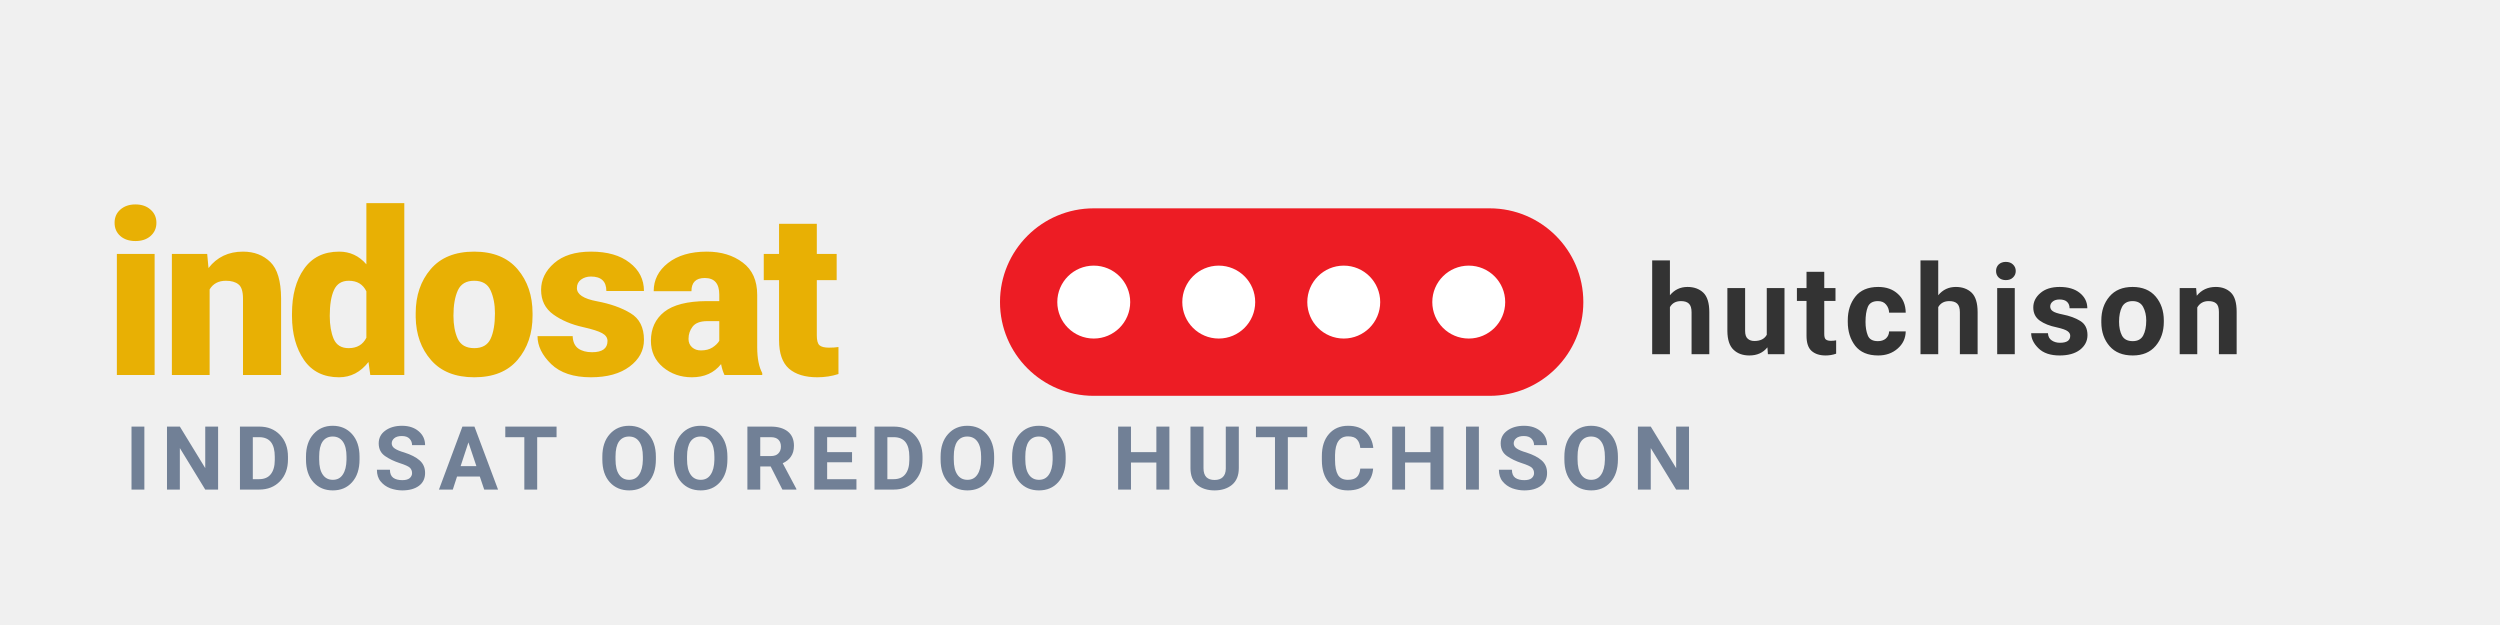
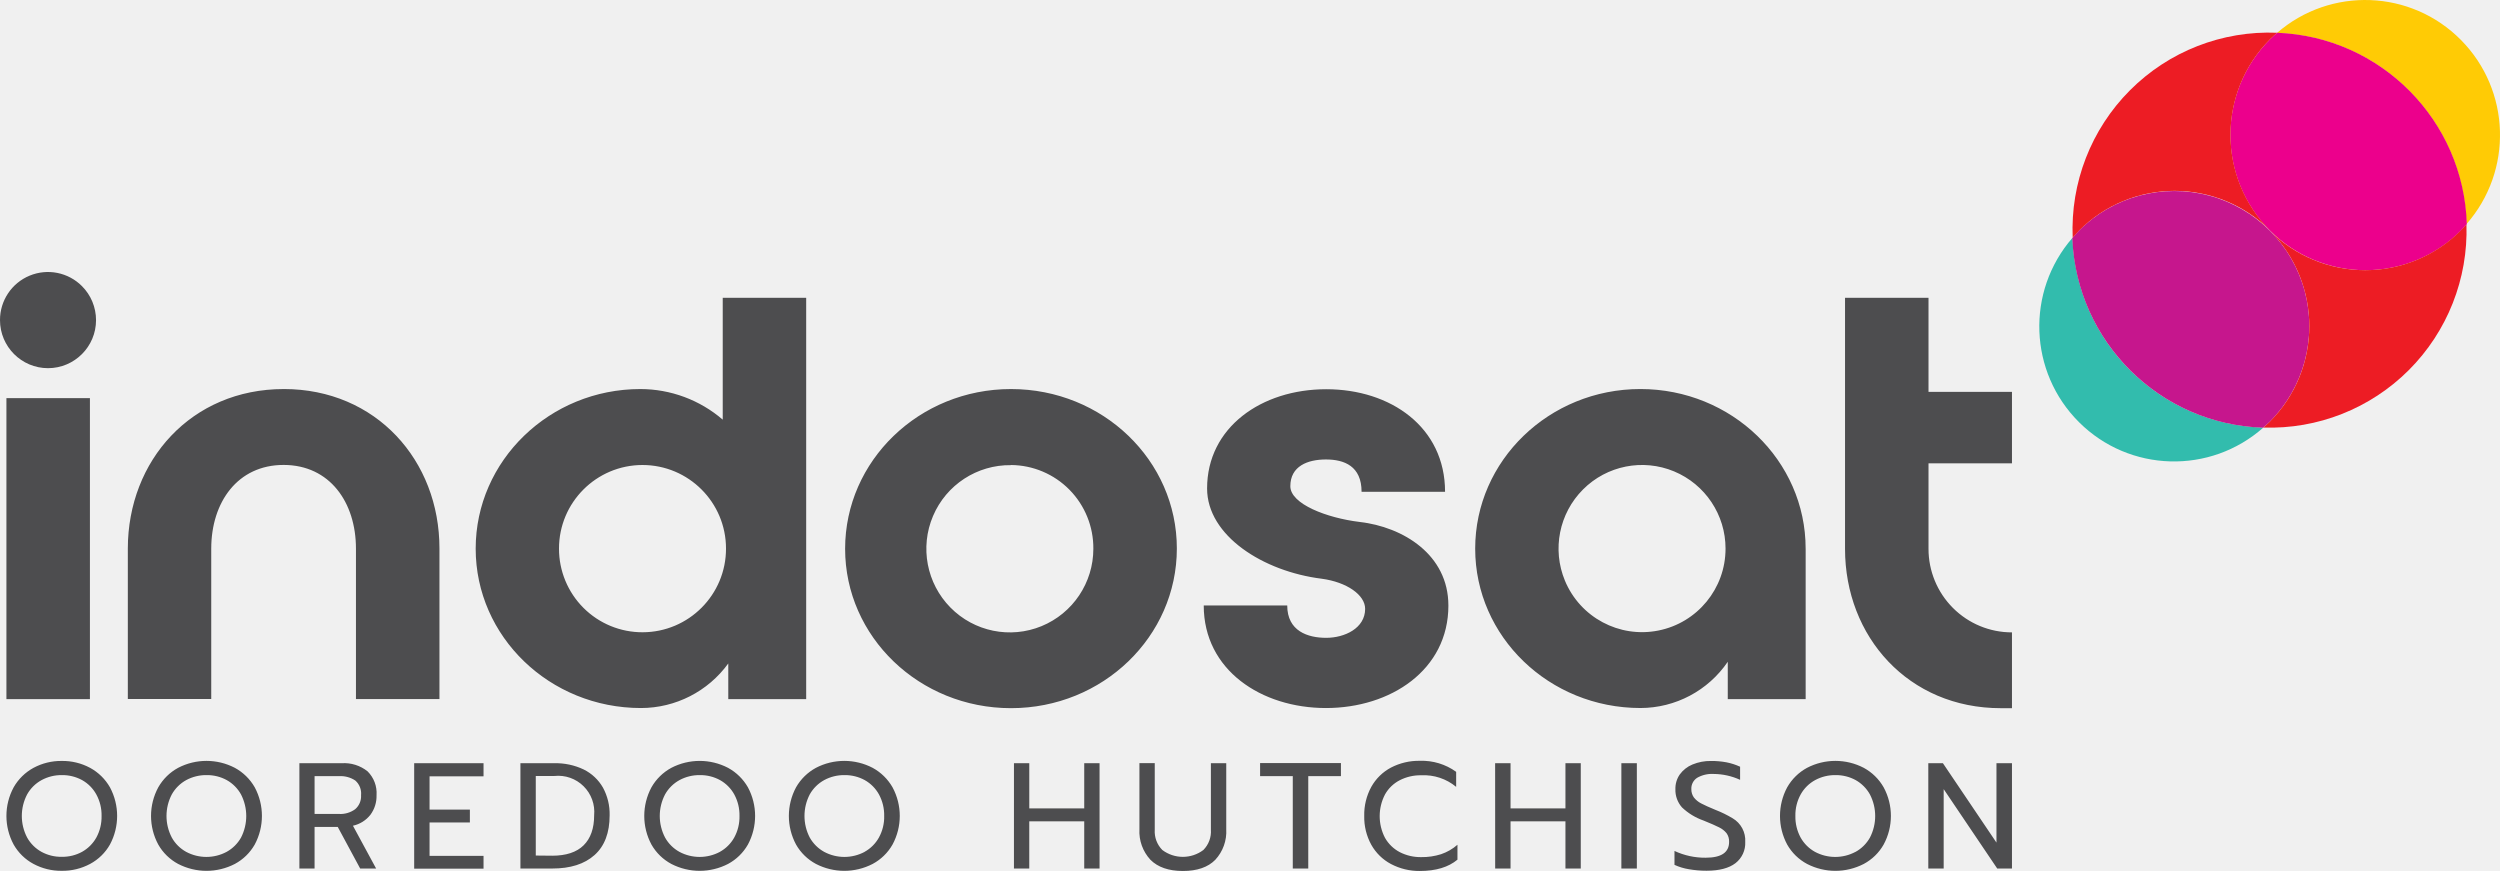
- <svg xmlns="http://www.w3.org/2000/svg" viewBox="0 0 240 60" fill="none" role="img" aria-label="Indosat Ooredoo Hutchison Logo">
-   <g transform="translate(10, 12)">
-     <text x="0" y="24" font-family="system-ui, -apple-system, 'Segoe UI', Roboto, sans-serif" font-weight="900" font-size="22" fill="#E8B004" letter-spacing="-0.5">indosat</text>
-     <g transform="translate(86, 6)">
-       <rect x="0" y="2" width="56" height="18" rx="9" fill="#ED1C24" />
-       <circle cx="9" cy="11" r="3.5" fill="#FFFFFF" />
-       <circle cx="21" cy="11" r="3.5" fill="#FFFFFF" />
-       <circle cx="33" cy="11" r="3.5" fill="#FFFFFF" />
-       <circle cx="45" cy="11" r="3.5" fill="#FFFFFF" />
+ <svg xmlns="http://www.w3.org/2000/svg" width="135.471mm" height="47.197mm" viewBox="0 0 135.471 47.197" version="1.1" id="svg941">
+   <defs id="defs938" />
+   <g id="layer1" transform="translate(18.98287,-131.0657)">
+     <g fill-rule="nonzero" fill="none" id="g18" transform="matrix(0.8740122,0,0,0.8740122,-18.98285,131.0657)">
+       <path d="m 17.593,24.12 c 5.729,0 9.658,4.432 9.653,9.89 v 9.333 h -5.177 v -9.33 c 0,-2.867 -1.624,-5.184 -4.482,-5.187 -2.857,-0.003 -4.486,2.312 -4.49,5.18 v 9.331 H 7.925 v -9.329 c 0.005,-5.461 3.943,-9.887 9.669,-9.887 z m 32.39,-5.656 v 24.881 h -4.83 v -2.211 a 6.69,6.69 0 0 1 -5.413,2.764 c -5.658,0 -10.248,-4.423 -10.248,-9.882 0,-5.458 4.587,-9.895 10.21,-9.895 a 7.84,7.84 0 0 1 5.107,1.897 V 18.464 Z M 39.84,39.2 a 5.181,5.181 0 0 0 5.172,-5.19 5.18,5.18 0 0 0 -5.18,-5.18 5.18,5.18 0 0 0 -5.174,5.187 5.178,5.178 0 0 0 1.516,3.67 5.162,5.162 0 0 0 3.666,1.513 z M 89.8,37.54 c 0,4.008 -3.59,6.358 -7.592,6.358 -4.002,0 -7.577,-2.35 -7.577,-6.358 h 5.177 c 0,1.59 1.277,2.005 2.414,2.005 1.136,0 2.416,-0.588 2.416,-1.797 0,-0.864 -1.139,-1.658 -2.692,-1.867 -3.621,-0.45 -7.107,-2.662 -7.107,-5.597 0,-3.794 3.38,-6.152 7.383,-6.152 4.002,0 7.371,2.35 7.371,6.358 h -5.176 c 0,-1.588 -1.07,-2.003 -2.209,-2.003 -1.139,0 -2.208,0.415 -2.208,1.659 0,1.106 2.279,1.968 4.279,2.212 2.725,0.309 5.52,2.038 5.52,5.182 z m 22.15,-3.524 v 9.33 h -4.829 V 41.03 a 6.56,6.56 0 0 1 -5.412,2.867 c -5.659,0 -10.248,-4.423 -10.248,-9.882 0,-5.458 4.584,-9.895 10.243,-9.895 5.658,0 10.245,4.434 10.245,9.895 z m -4.967,0 a 5.185,5.185 0 0 0 -3.194,-4.792 5.171,5.171 0 0 0 -5.642,1.122 5.19,5.19 0 0 0 -1.124,5.651 5.177,5.177 0 0 0 9.96,-1.98 z m 12.584,-15.552 v 5.833 h 5.174 v 4.431 h -5.174 v 5.296 a 5.178,5.178 0 0 0 1.513,3.667 5.162,5.162 0 0 0 3.661,1.516 v 4.7 h -0.69 c -5.726,0 -9.66,-4.424 -9.66,-9.883 V 18.464 Z M 62.68,43.906 c -5.682,0 -10.283,-4.423 -10.283,-9.882 0,-5.458 4.59,-9.903 10.284,-9.903 5.693,0 10.283,4.423 10.283,9.884 0,5.462 -4.59,9.901 -10.283,9.901 z m 0,-15.067 a 5.177,5.177 0 0 0 -4.832,3.152 5.19,5.19 0 0 0 1.077,5.674 5.171,5.171 0 0 0 5.65,1.156 5.185,5.185 0 0 0 3.212,-4.797 5.154,5.154 0 0 0 -1.478,-3.657 5.138,5.138 0 0 0 -3.628,-1.536 v 0.008 z M 5.954,19.847 A 2.98,2.98 0 0 1 2.977,22.827 2.98,2.98 0 0 1 0,19.848 2.974,2.974 0 0 1 5.082,17.74 c 0.558,0.558 0.872,1.317 0.872,2.108 z m -5.556,4.838 h 5.177 v 18.66 H 0.398 Z" fill="#4d4d4f" id="path2" />
+       <path d="m 149.354,5.609 a 12.206,12.206 0 0 1 3.564,8.288 8.379,8.379 0 0 0 -0.343,-11.422 8.347,8.347 0 0 0 -11.402,-0.433 c 3.08,0.11 6.003,1.384 8.181,3.567 z" fill="#ffcb05" id="path4" />
+       <path d="m 132.05,22.936 a 12.206,12.206 0 0 1 -3.558,-8.19 8.376,8.376 0 0 0 0.413,11.436 8.345,8.345 0 0 0 11.421,0.327 12.169,12.169 0 0 1 -8.275,-3.573 z" fill="#32bcad" id="path6" />
+       <path d="m 128.895,14.298 c -0.146,0.147 -0.27,0.304 -0.414,0.461 0.25,6.425 5.42,11.56 11.837,11.758 0.138,-0.122 0.27,-0.239 0.409,-0.372 a 8.387,8.387 0 0 0 2.164,-8.092 8.372,8.372 0 0 0 -5.916,-5.924 8.356,8.356 0 0 0 -8.08,2.17 z" fill="#c6168d" id="path8" />
+       <path d="m 130.522,21.066 c -0.095,-0.14 -0.176,-0.29 -0.27,-0.436 0.094,0.146 0.175,0.295 0.27,0.436 z m 0.711,0.965 c -0.089,-0.111 -0.167,-0.228 -0.251,-0.339 0.084,0.111 0.162,0.228 0.251,0.34 z m 6.49,4.114 c -0.214,-0.054 -0.43,-0.105 -0.641,-0.173 0.21,0.068 0.427,0.12 0.64,0.173 z m 2.281,0.347 c -0.227,0 -0.454,-0.027 -0.682,-0.051 0.228,0.024 0.455,0.038 0.682,0.051 z m -1.139,-0.119 z m -3.38,-1.03 c -0.181,-0.087 -0.365,-0.165 -0.541,-0.27 0.176,0.105 0.36,0.183 0.54,0.27 z m -1.088,-0.583 c -0.157,-0.094 -0.317,-0.181 -0.468,-0.27 0.151,0.089 0.316,0.173 0.468,0.27 z m -1.077,-0.731 c -0.12,-0.093 -0.24,-0.174 -0.357,-0.271 0.116,0.092 0.238,0.178 0.357,0.27 z m 3.274,1.775 c -0.2,-0.073 -0.4,-0.141 -0.6,-0.222 0.2,0.081 0.4,0.149 0.6,0.222 z" fill="#ed1c24" id="path10" />
+       <path d="m 140.74,14.298 a 8.358,8.358 0 0 0 11.832,0 c 0.127,-0.13 0.251,-0.27 0.37,-0.398 C 152.749,7.46 147.607,2.272 141.179,2.031 a 8.161,8.161 0 0 0 -0.452,0.418 8.39,8.39 0 0 0 0.013,11.85 z" fill="#ec008c" id="path12" />
+       <path d="m 140.74,2.438 c 0.144,-0.144 0.29,-0.271 0.439,-0.407 a 12.168,12.168 0 0 0 -9.121,3.566 12.207,12.207 0 0 0 -3.552,9.138 c 0.13,-0.152 0.27,-0.304 0.403,-0.447 a 8.356,8.356 0 0 1 11.831,0 8.39,8.39 0 0 1 0,-11.85 z m 12.178,11.47 c -0.116,0.133 -0.235,0.271 -0.36,0.39 a 8.358,8.358 0 0 1 -11.831,0 8.387,8.387 0 0 1 0,11.847 c -0.127,0.13 -0.27,0.244 -0.4,0.364 3.37,0.112 6.636,-1.18 9.022,-3.567 a 12.223,12.223 0 0 0 3.57,-9.034 z" fill="#ed1c24" id="path14" />
+       <path d="m 2.078,53.563 a 3.09,3.09 0 0 1 -1.231,-1.2 3.732,3.732 0 0 1 0,-3.55 c 0.29,-0.51 0.717,-0.928 1.231,-1.207 a 3.606,3.606 0 0 1 1.754,-0.428 3.606,3.606 0 0 1 1.754,0.428 c 0.514,0.28 0.94,0.697 1.23,1.206 a 3.754,3.754 0 0 1 0,3.55 3.09,3.09 0 0 1 -1.23,1.201 3.603,3.603 0 0 1 -1.754,0.426 3.603,3.603 0 0 1 -1.754,-0.426 z m 3.007,-0.748 c 0.372,-0.207 0.68,-0.514 0.888,-0.886 0.223,-0.411 0.335,-0.874 0.324,-1.342 a 2.654,2.654 0 0 0 -0.324,-1.33 2.275,2.275 0 0 0 -0.88,-0.89 2.546,2.546 0 0 0 -1.25,-0.311 c -0.44,-0.007 -0.876,0.1 -1.264,0.309 a 2.272,2.272 0 0 0 -0.896,0.886 2.88,2.88 0 0 0 0,2.678 c 0.208,0.373 0.517,0.68 0.89,0.886 0.387,0.21 0.82,0.315 1.259,0.307 0.437,0.007 0.869,-0.098 1.253,-0.307 z m 5.959,0.748 a 3.09,3.09 0 0 1 -1.231,-1.2 3.732,3.732 0 0 1 0,-3.55 c 0.29,-0.51 0.716,-0.928 1.23,-1.207 a 3.805,3.805 0 0 1 3.519,0 c 0.514,0.28 0.94,0.697 1.231,1.206 a 3.754,3.754 0 0 1 0,3.55 c -0.29,0.509 -0.716,0.925 -1.231,1.201 a 3.827,3.827 0 0 1 -3.518,0 z m 3.006,-0.748 c 0.375,-0.206 0.684,-0.513 0.894,-0.886 a 2.923,2.923 0 0 0 0,-2.672 2.283,2.283 0 0 0 -0.883,-0.89 2.53,2.53 0 0 0 -1.247,-0.311 c -0.442,-0.007 -0.878,0.1 -1.267,0.309 a 2.291,2.291 0 0 0 -0.895,0.886 2.89,2.89 0 0 0 0,2.678 c 0.207,0.373 0.516,0.68 0.89,0.886 a 2.66,2.66 0 0 0 2.508,0 z m 4.512,-5.496 h 2.622 a 2.322,2.322 0 0 1 1.605,0.504 c 0.391,0.388 0.595,0.927 0.557,1.477 0.013,0.437 -0.121,0.866 -0.381,1.217 a 1.894,1.894 0 0 1 -1.083,0.678 l 1.437,2.653 h -0.988 l -1.39,-2.578 h -1.438 v 2.578 h -0.941 v -6.53 z m 2.462,3.146 c 0.355,0.02 0.705,-0.084 0.993,-0.292 0.254,-0.216 0.391,-0.54 0.369,-0.873 a 1.069,1.069 0 0 0 -0.358,-0.908 1.649,1.649 0 0 0 -1.004,-0.271 h -1.52 v 2.344 z m 4.655,-3.146 h 4.3 v 0.813 h -3.347 v 2.065 h 2.5 v 0.794 h -2.5 v 2.074 h 3.347 v 0.794 h -4.3 z m 6.587,0 h 2.1 a 4.016,4.016 0 0 1 1.826,0.39 c 0.5,0.247 0.914,0.638 1.191,1.122 0.286,0.527 0.429,1.12 0.414,1.718 0,1.085 -0.312,1.906 -0.936,2.464 -0.624,0.558 -1.5,0.837 -2.628,0.835 h -1.967 v -6.53 z m 1.96,5.735 c 0.87,0 1.524,-0.215 1.958,-0.645 0.435,-0.43 0.653,-1.05 0.653,-1.86 A 2.243,2.243 0 0 0 36.182,48.746 2.236,2.236 0 0 0 34.374,48.11 h -1.156 v 4.933 l 1.007,0.01 z m 7.395,0.509 a 3.106,3.106 0 0 1 -1.231,-1.2 3.754,3.754 0 0 1 0,-3.55 c 0.29,-0.51 0.717,-0.927 1.231,-1.207 a 3.81,3.81 0 0 1 3.518,0 c 0.514,0.28 0.94,0.697 1.231,1.206 a 3.754,3.754 0 0 1 0,3.55 c -0.289,0.509 -0.716,0.925 -1.23,1.201 a 3.832,3.832 0 0 1 -3.519,0 z m 3.01,-0.748 c 0.373,-0.206 0.682,-0.513 0.89,-0.886 0.225,-0.41 0.338,-0.873 0.327,-1.342 a 2.684,2.684 0 0 0 -0.322,-1.33 2.283,2.283 0 0 0 -0.882,-0.89 2.546,2.546 0 0 0 -1.25,-0.311 2.59,2.59 0 0 0 -1.264,0.309 2.291,2.291 0 0 0 -0.896,0.886 2.89,2.89 0 0 0 0,2.678 c 0.208,0.373 0.517,0.68 0.89,0.886 a 2.66,2.66 0 0 0 2.509,0 H 44.63 Z m 5.956,0.748 a 3.106,3.106 0 0 1 -1.232,-1.2 3.754,3.754 0 0 1 0,-3.55 c 0.291,-0.51 0.717,-0.927 1.232,-1.207 a 3.805,3.805 0 0 1 3.518,0 c 0.514,0.28 0.94,0.697 1.231,1.206 0.599,1.108 0.599,2.443 0,3.55 a 3.09,3.09 0 0 1 -1.231,1.201 3.827,3.827 0 0 1 -3.518,0 z m 3.014,-0.748 c 0.374,-0.206 0.683,-0.513 0.89,-0.886 0.226,-0.41 0.34,-0.873 0.328,-1.342 a 2.684,2.684 0 0 0 -0.322,-1.33 2.283,2.283 0 0 0 -0.882,-0.89 2.546,2.546 0 0 0 -1.25,-0.311 2.59,2.59 0 0 0 -1.264,0.309 2.291,2.291 0 0 0 -0.896,0.886 2.901,2.901 0 0 0 0,2.678 c 0.21,0.373 0.519,0.68 0.893,0.886 a 2.66,2.66 0 0 0 2.509,0 H 53.6 Z m 9.264,-5.496 h 0.95 v 2.802 h 3.407 V 47.32 h 0.95 v 6.529 h -0.95 v -2.925 h -3.408 v 2.925 h -0.95 z m 8.459,5.984 a 2.58,2.58 0 0 1 -0.68,-1.897 v -4.093 h 0.95 v 4.128 c -0.031,0.467 0.14,0.926 0.469,1.258 a 2.116,2.116 0 0 0 2.546,0 c 0.329,-0.333 0.499,-0.791 0.466,-1.258 V 47.32 h 0.952 v 4.092 A 2.57,2.57 0 0 1 75.345,53.31 C 74.891,53.77 74.222,54 73.34,54 72.458,54 71.786,53.769 71.324,53.304 Z m 8.828,-5.182 h -2.027 v -0.813 h 5.012 v 0.813 h -2.025 v 5.727 h -0.96 z m 6.088,5.448 a 3.025,3.025 0 0 1 -1.22,-1.193 3.547,3.547 0 0 1 -0.438,-1.789 3.59,3.59 0 0 1 0.438,-1.802 3.014,3.014 0 0 1 1.22,-1.195 3.743,3.743 0 0 1 1.792,-0.42 3.628,3.628 0 0 1 2.249,0.683 v 0.932 a 3.141,3.141 0 0 0 -2.165,-0.718 2.805,2.805 0 0 0 -1.337,0.309 2.21,2.21 0 0 0 -0.91,0.88 2.912,2.912 0 0 0 0,2.69 c 0.214,0.377 0.532,0.685 0.915,0.886 0.411,0.21 0.868,0.317 1.33,0.309 a 3.88,3.88 0 0 0 1.236,-0.182 2.992,2.992 0 0 0 1.012,-0.585 v 0.924 C 89.801,53.766 89.023,54 88.029,54 a 3.743,3.743 0 0 1 -1.788,-0.431 z m 6.457,-6.25 h 0.956 v 2.802 h 3.404 V 47.32 h 0.95 v 6.529 h -0.95 v -2.925 h -3.404 v 2.925 H 92.7 Z m 7.827,0 h 0.96 v 6.529 h -0.96 z m 4.183,6.572 a 3.492,3.492 0 0 1 -0.89,-0.27 v -0.863 a 4.465,4.465 0 0 0 1.932,0.42 c 0.97,0 1.454,-0.326 1.454,-0.978 a 0.86,0.86 0 0 0 -0.157,-0.542 1.353,1.353 0 0 0 -0.458,-0.36 c -0.2,-0.103 -0.522,-0.244 -0.971,-0.426 a 3.696,3.696 0 0 1 -1.334,-0.813 1.628,1.628 0 0 1 -0.409,-1.13 1.533,1.533 0 0 1 0.27,-0.911 c 0.2,-0.275 0.472,-0.49 0.785,-0.618 0.366,-0.152 0.76,-0.227 1.156,-0.22 0.322,-0.003 0.644,0.025 0.96,0.084 0.29,0.058 0.571,0.149 0.84,0.272 v 0.813 a 3.997,3.997 0 0 0 -1.64,-0.364 1.838,1.838 0 0 0 -1.029,0.242 0.795,0.795 0 0 0 -0.354,0.694 0.874,0.874 0 0 0 0.154,0.517 c 0.123,0.157 0.28,0.285 0.457,0.374 0.204,0.109 0.505,0.244 0.902,0.407 0.362,0.14 0.711,0.312 1.044,0.512 0.518,0.302 0.822,0.87 0.785,1.47 a 1.57,1.57 0 0 1 -0.606,1.316 c -0.406,0.311 -1.003,0.467 -1.792,0.467 a 6.298,6.298 0 0 1 -1.099,-0.093 z m 7.329,-0.328 a 3.09,3.09 0 0 1 -1.231,-1.2 3.754,3.754 0 0 1 0,-3.55 c 0.29,-0.51 0.716,-0.928 1.23,-1.207 a 3.805,3.805 0 0 1 3.519,0 c 0.515,0.28 0.941,0.697 1.231,1.206 0.6,1.108 0.6,2.443 0,3.55 a 3.09,3.09 0 0 1 -1.231,1.201 3.827,3.827 0 0 1 -3.518,0 z m 3.01,-0.748 c 0.372,-0.206 0.68,-0.513 0.89,-0.886 a 2.912,2.912 0 0 0 0,-2.672 2.3,2.3 0 0 0 -0.883,-0.89 2.546,2.546 0 0 0 -1.25,-0.311 2.59,2.59 0 0 0 -1.264,0.309 2.272,2.272 0 0 0 -0.896,0.886 c -0.226,0.408 -0.34,0.87 -0.33,1.336 -0.01,0.468 0.102,0.93 0.325,1.342 0.209,0.373 0.517,0.68 0.89,0.886 0.785,0.42 1.727,0.42 2.512,0 h 0.005 z m 4.508,-5.496 h 0.906 l 3.32,4.922 v -4.922 h 0.961 v 6.529 h -0.914 l -3.32,-4.922 v 4.922 h -0.953 z" fill="#4d4d4f" id="path16" />
    </g>
-     <text x="148" y="22" font-family="system-ui, -apple-system, 'Segoe UI', Roboto, sans-serif" font-weight="700" font-size="12" fill="#333333" letter-spacing="0.5">hutchison</text>
  </g>
-   <text x="12" y="47" font-family="system-ui, -apple-system, 'Segoe UI', Roboto, sans-serif" font-weight="600" font-size="8.5" fill="#718096" letter-spacing="1">INDOSAT OOREDOO HUTCHISON</text>
</svg>
